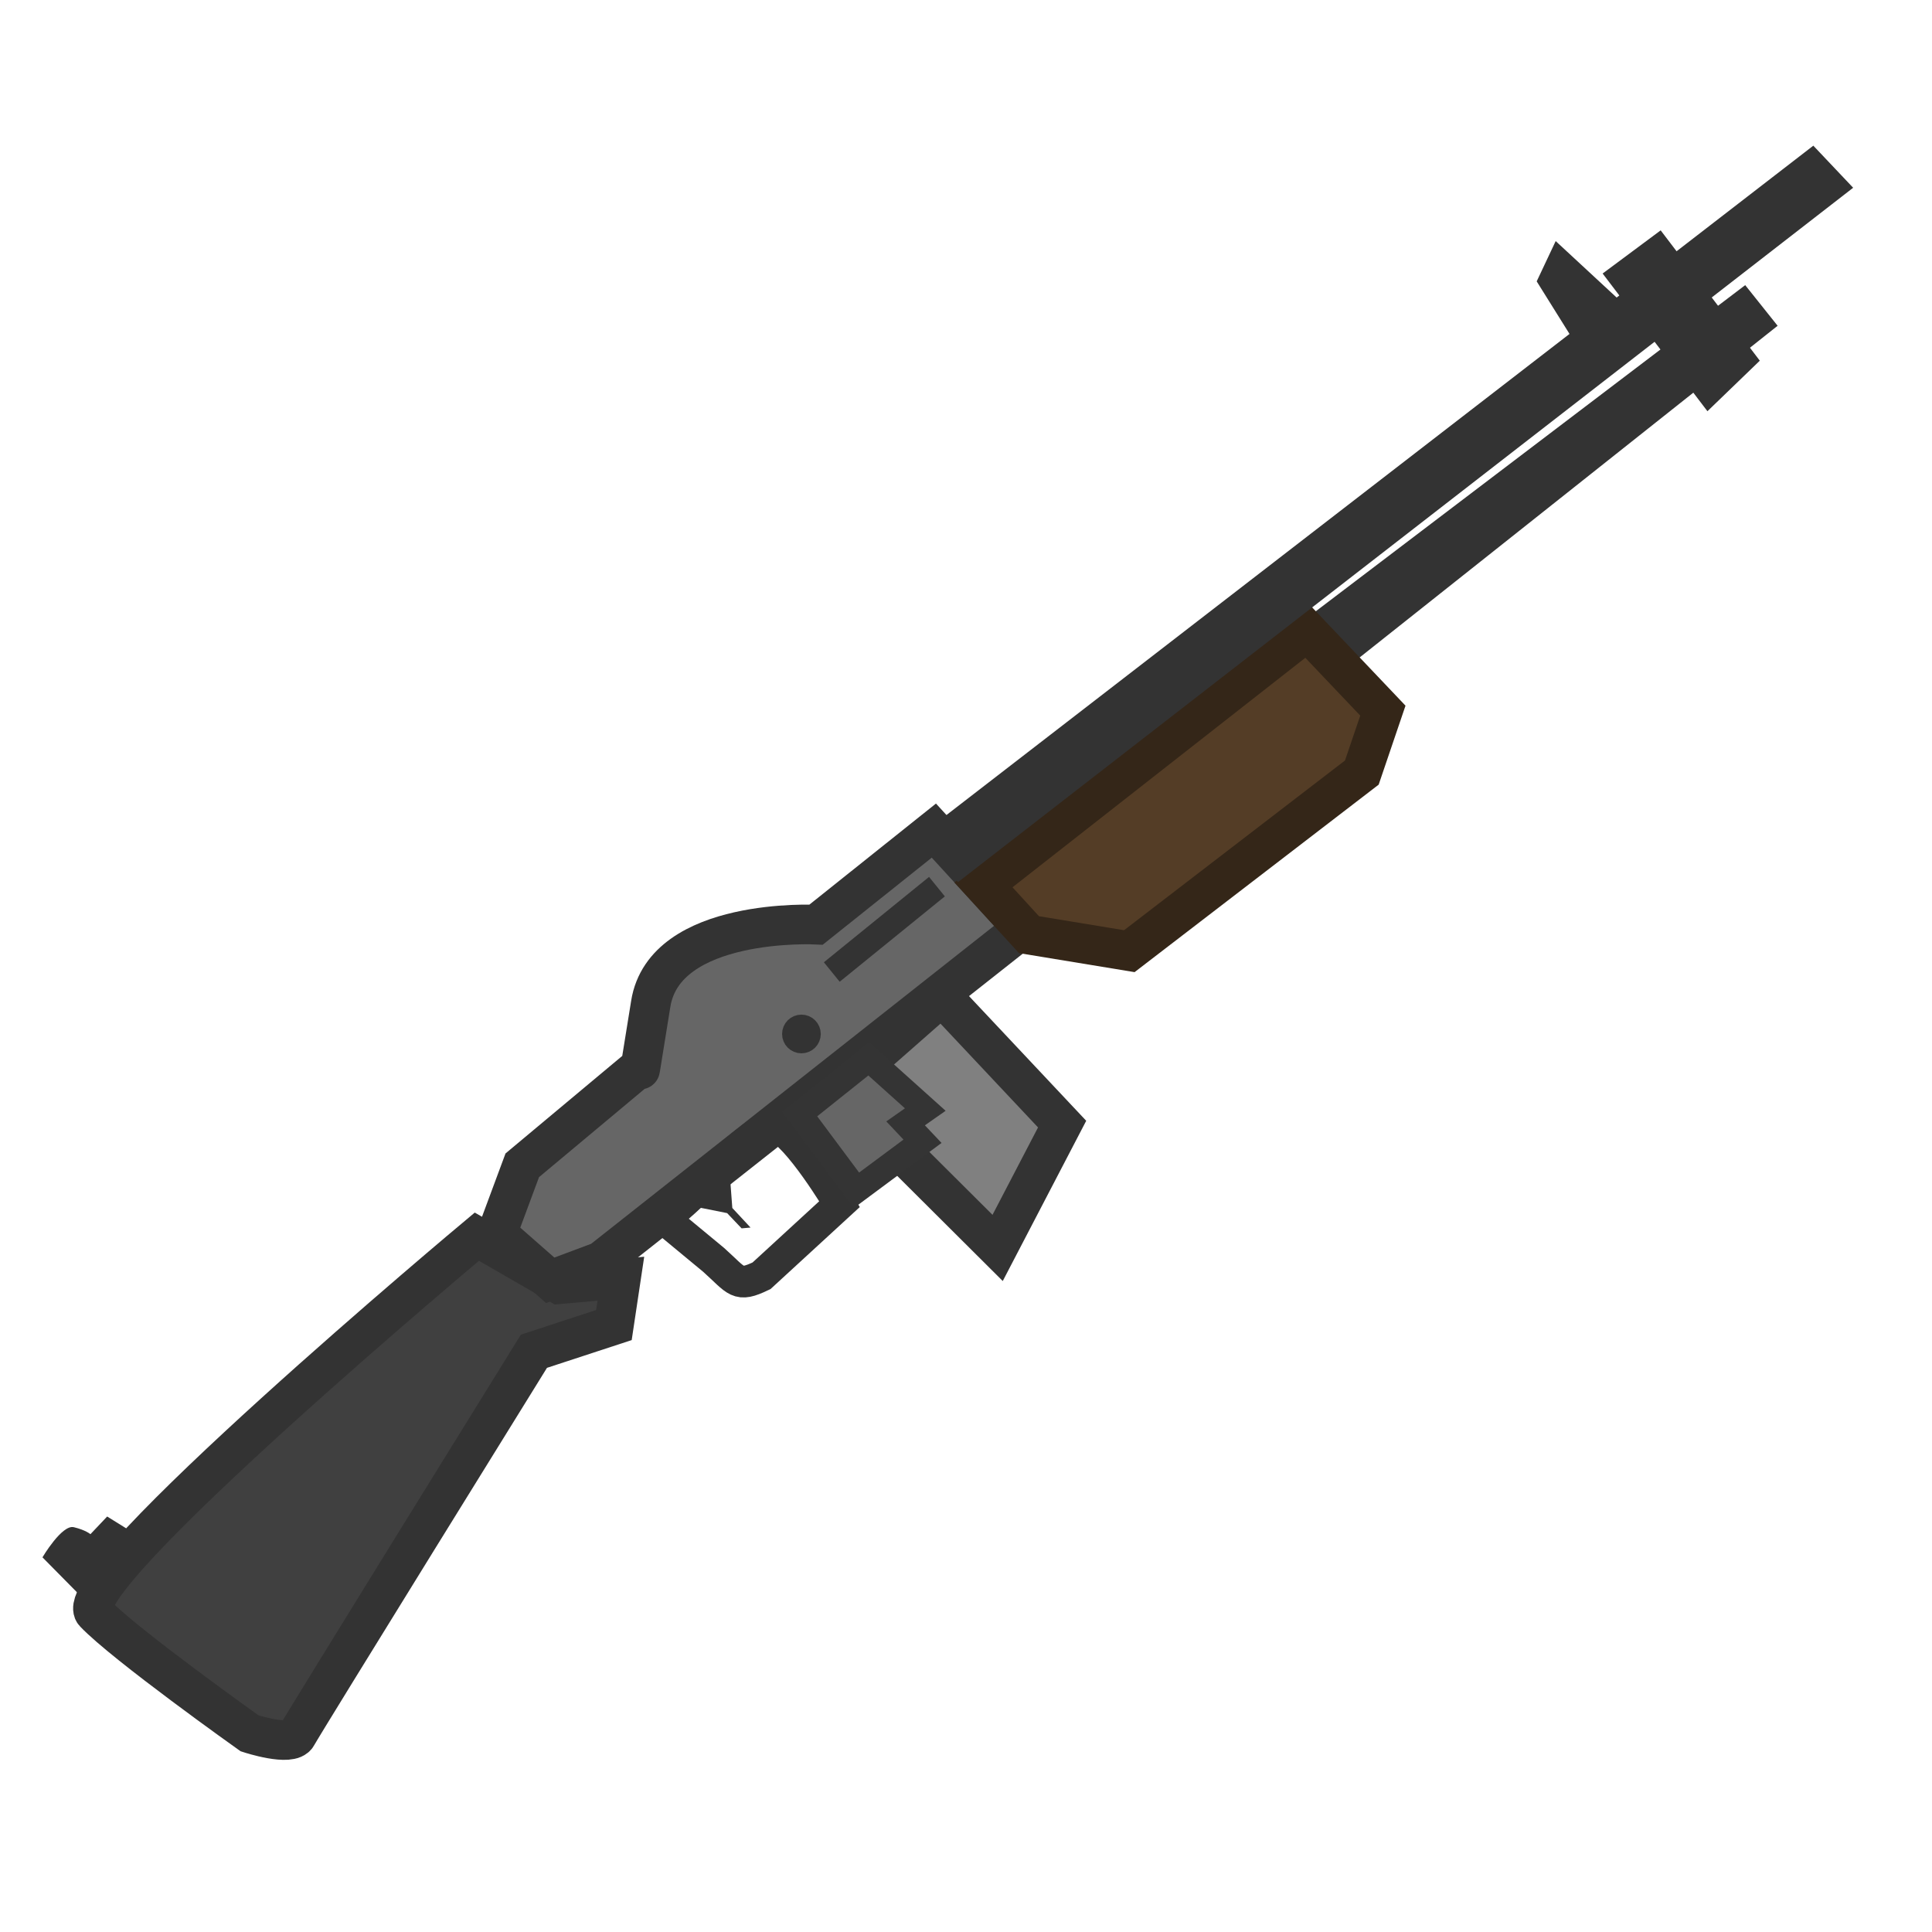
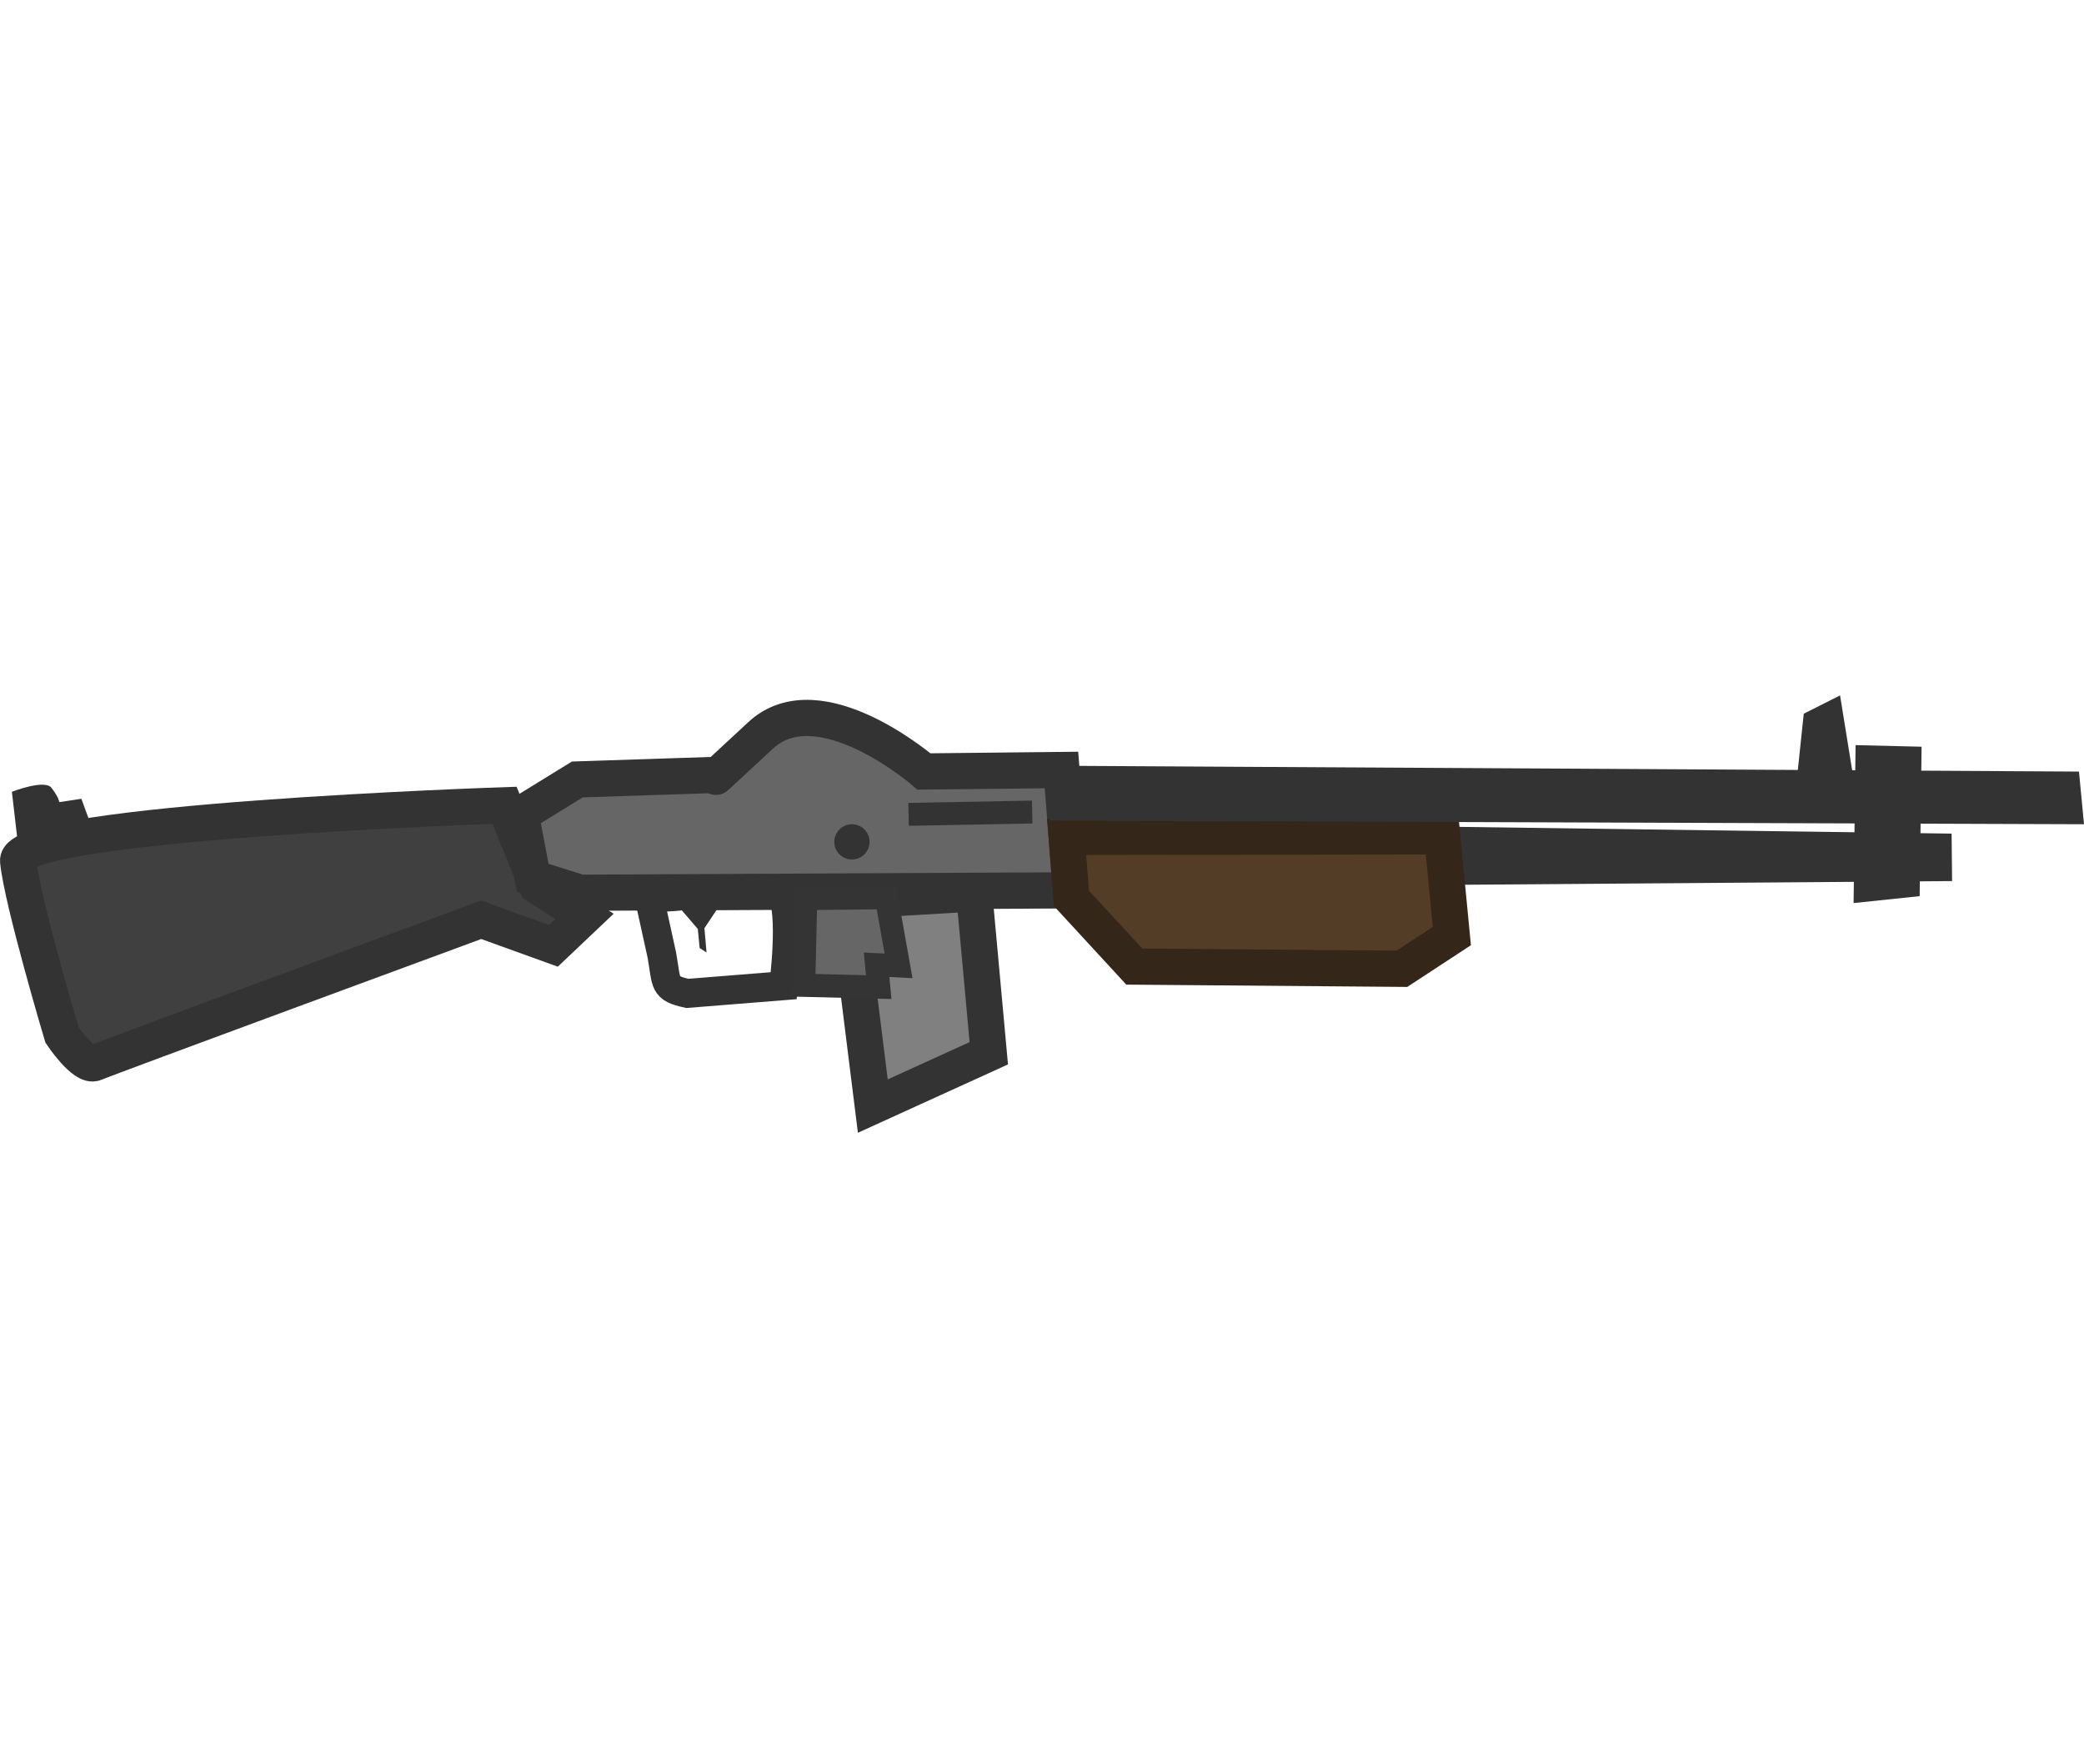
- <svg xmlns="http://www.w3.org/2000/svg" width="110px" height="110px" viewBox="0 0 110 110" version="1.1" id="SVGRoot" xml:space="preserve">
+ <svg xmlns="http://www.w3.org/2000/svg" width="129.988" height="110" viewBox="0 0 129.988 110" version="1.1" id="SVGRoot" xml:space="preserve">
  <defs id="defs220" />
  <g id="layer1">
-     <path style="fill:#333333;fill-opacity:1;stroke:#333333;stroke-width:1.068;stroke-opacity:1" d="m 73.906,36.24 1.889,1.795 24.664,-19.572 -1.187,-1.488 z" id="path336" />
-     <path style="fill:#404040;fill-opacity:1;stroke:#333333;stroke-width:2.258;stroke-dasharray:none;stroke-opacity:1" d="m 27.15,70.411 c 0,0 -23.466,19.627 -21.771,21.416 1.695,1.789 8.831,6.861 8.831,6.861 0,0 2.353,0.774 2.698,0.119 C 17.253,98.152 30.399,76.935 30.399,76.935 l 4.554,-1.492 0.396,-2.638 -3.508,0.312 z" id="path324" />
-     <path style="fill:#333333;fill-opacity:1;stroke-width:1.129" d="M 4.487,90.764 2.418,88.668 c 0,0 1.107,-1.877 1.784,-1.716 0.677,0.161 0.947,0.398 0.947,0.398 l 0.952,-1.006 1.19,0.739 z" id="path326" />
-     <path style="fill:#666666;stroke:#333333;stroke-width:2.258;stroke-dasharray:none;stroke-opacity:1" d="m 31.326,72.894 2.891,-1.081 24.036,-18.969 -5.083,-5.553 -6.702,5.352 c 0,0 -8.627,-0.438 -9.417,4.511 -0.79,4.945 -0.582,3.567 -0.582,3.567 l -6.733,5.626 -1.443,3.886 z" id="path328" />
-     <path style="fill:#543d26;fill-opacity:1;stroke:#342618;stroke-width:2.258;stroke-dasharray:none;stroke-opacity:1" d="m 74.431,35.93 -18.439,14.451 2.594,2.835 5.713,0.94 13.238,-10.169 1.198,-3.526 z" id="path332" />
-     <path style="fill:#333333;fill-opacity:1;stroke:#333333;stroke-width:1.281;stroke-opacity:1" d="M 53.014,47.888 60.235,42.312 103.176,9.155 104.56,10.617 54.593,49.376 Z" id="path334" />
-     <path style="fill:#333333;fill-opacity:1;stroke-width:1.591" d="m 94.552,13.116 -3.305,2.457 5.967,7.84 2.982,-2.877 z" id="path338" />
-     <path style="fill:#333333;fill-opacity:1;stroke-width:1.129" d="m 87.493,16.02 2.044,3.274 2.646,-2.225 -3.609,-3.343 z" id="path340" />
-     <path style="fill:#808080;fill-opacity:1;stroke:#333333;stroke-width:2.258;stroke-dasharray:none;stroke-opacity:1" d="m 53.622,56.713 -5.772,5.075 c 1.471,1.347 4.854,5.623 2.821,3.157 l 6.13,6.107 3.672,-7.05 z" id="path344" />
-     <path style="fill:none;stroke:#333333;stroke-width:1.806;stroke-dasharray:none;stroke-opacity:1" d="m 37.771,69.365 2.866,2.371 c 1.355,1.219 1.339,1.564 2.721,0.902 l 4.443,-4.082 c 0,0 -2.362,-3.976 -3.65,-4.448 -1.996,0.438 -4.211,3.82 -6.38,5.257 z" id="path427" />
-     <path style="fill:#333333;fill-opacity:1;stroke:none;stroke-width:1.806;stroke-dasharray:none;stroke-opacity:1" d="m 41.556,66.927 0.139,1.85 1.038,1.115 -0.509,0.046 -0.824,-0.868 -1.793,-0.359 z" id="path1308" />
-     <path style="fill:#666666;stroke:#343434;stroke-width:1.444;stroke-dasharray:none;stroke-opacity:1" d="m 45.533,63.429 3.934,-3.141 3.215,2.886 -1.121,0.786 0.963,1.019 -3.759,2.791 z" id="path1415" />
-     <circle style="fill:#333333;fill-opacity:1;stroke:#333333;stroke-width:0.995;stroke-dasharray:none;stroke-opacity:1" id="path12490" cx="45.63" cy="58.87" r="0.604" />
-     <rect style="fill:#333333;fill-opacity:1;stroke:#333333;stroke-width:0.983;stroke-dasharray:none;stroke-opacity:1" id="rect13270" width="6.729" height="0.445" x="2.379" y="72.592" transform="rotate(-39.06971)" />
+     <path style="fill:#333333;fill-opacity:1;stroke:#333333;stroke-width:1.068;stroke-opacity:1" d="m 89.353,52.084 0.383,2.577 31.485,-0.238 -0.02,-1.903 z" id="path336" />
+     <path style="fill:#404040;fill-opacity:1;stroke:#333333;stroke-width:2.258;stroke-dasharray:none;stroke-opacity:1" d="m 31.471,50.225 c 0,0 -30.575,1.02 -30.341,3.473 0.234,2.453 2.735,10.843 2.735,10.843 0,0 1.378,2.059 2.053,1.755 C 6.593,65.992 30.014,57.366 30.014,57.366 l 4.507,1.628 1.936,-1.835 -2.957,-1.914 z" id="path324" />
+     <path style="fill:#333333;fill-opacity:1;stroke-width:1.129" d="M 1.081,52.31 0.742,49.385 c 0,0 2.028,-0.797 2.462,-0.254 0.435,0.544 0.501,0.897 0.501,0.897 l 1.37,-0.207 0.483,1.315 z" id="path326" />
+     <path style="fill:#666666;stroke:#333333;stroke-width:2.258;stroke-dasharray:none;stroke-opacity:1" d="m 33.233,54.753 2.944,0.928 30.619,-0.15 -0.587,-7.505 -8.576,0.091 c 0,0 -6.528,-5.657 -10.198,-2.243 -3.666,3.41 -2.655,2.453 -2.655,2.453 l -8.769,0.288 -3.53,2.174 z" id="path328" />
+     <path style="fill:#543d26;fill-opacity:1;stroke:#342618;stroke-width:2.258;stroke-dasharray:none;stroke-opacity:1" d="m 89.957,52.163 -23.428,0.035 0.299,3.831 3.923,4.258 16.692,0.137 3.115,-2.041 z" id="path332" />
+     <path style="fill:#333333;fill-opacity:1;stroke:#333333;stroke-width:1.281;stroke-opacity:1" d="m 65.718,48.4 9.123,0.052 54.251,0.309 0.191,2.004 -63.238,-0.22 z" id="path334" />
+     <path style="fill:#333333;fill-opacity:1;stroke-width:1.591" d="m 119.858,46.573 -4.117,-0.099 -0.125,9.851 4.121,-0.432 z" id="path338" />
+     <path style="fill:#333333;fill-opacity:1;stroke-width:1.129" d="m 112.508,44.515 -0.405,3.838 3.455,-0.124 -0.786,-4.857 z" id="path340" />
+     <path style="fill:#808080;fill-opacity:1;stroke:#333333;stroke-width:2.258;stroke-dasharray:none;stroke-opacity:1" d="m 60.764,55.729 -7.673,0.446 c 0.33,1.967 0.364,7.42 0.279,4.225 l 1.071,8.587 7.234,-3.294 z" id="path344" />
+     <path style="fill:none;stroke:#333333;stroke-width:1.806;stroke-dasharray:none;stroke-opacity:1" d="m 40.484,55.94 0.799,3.633 c 0.317,1.794 0.092,2.056 1.589,2.386 l 6.014,-0.481 c 0,0 0.587,-4.587 -0.138,-5.752 -1.842,-0.884 -5.67,0.418 -8.264,0.215 z" id="path427" />
+     <path style="fill:#333333;fill-opacity:1;stroke:none;stroke-width:1.806;stroke-dasharray:none;stroke-opacity:1" d="m 44.968,56.349 -1.03,1.543 0.132,1.517 -0.43,-0.277 -0.115,-1.191 -1.192,-1.387 z" id="path1308" />
+     <path style="fill:#666666;stroke:#343434;stroke-width:1.444;stroke-dasharray:none;stroke-opacity:1" d="m 50.255,56.041 5.034,-0.053 0.757,4.254 -1.368,-0.071 0.131,1.396 -4.681,-0.115 z" id="path1415" />
+     <circle style="fill:#333333;fill-opacity:1;stroke:#333333;stroke-width:0.995;stroke-dasharray:none;stroke-opacity:1" id="path12490" cx="74.201" cy="8.662" r="0.604" transform="rotate(38)" />
+     <rect style="fill:#333333;fill-opacity:1;stroke:#333333;stroke-width:0.983;stroke-dasharray:none;stroke-opacity:1" id="rect13270" width="6.729" height="0.445" x="56.205" y="51.618" transform="rotate(-1.069706)" />
  </g>
</svg>
